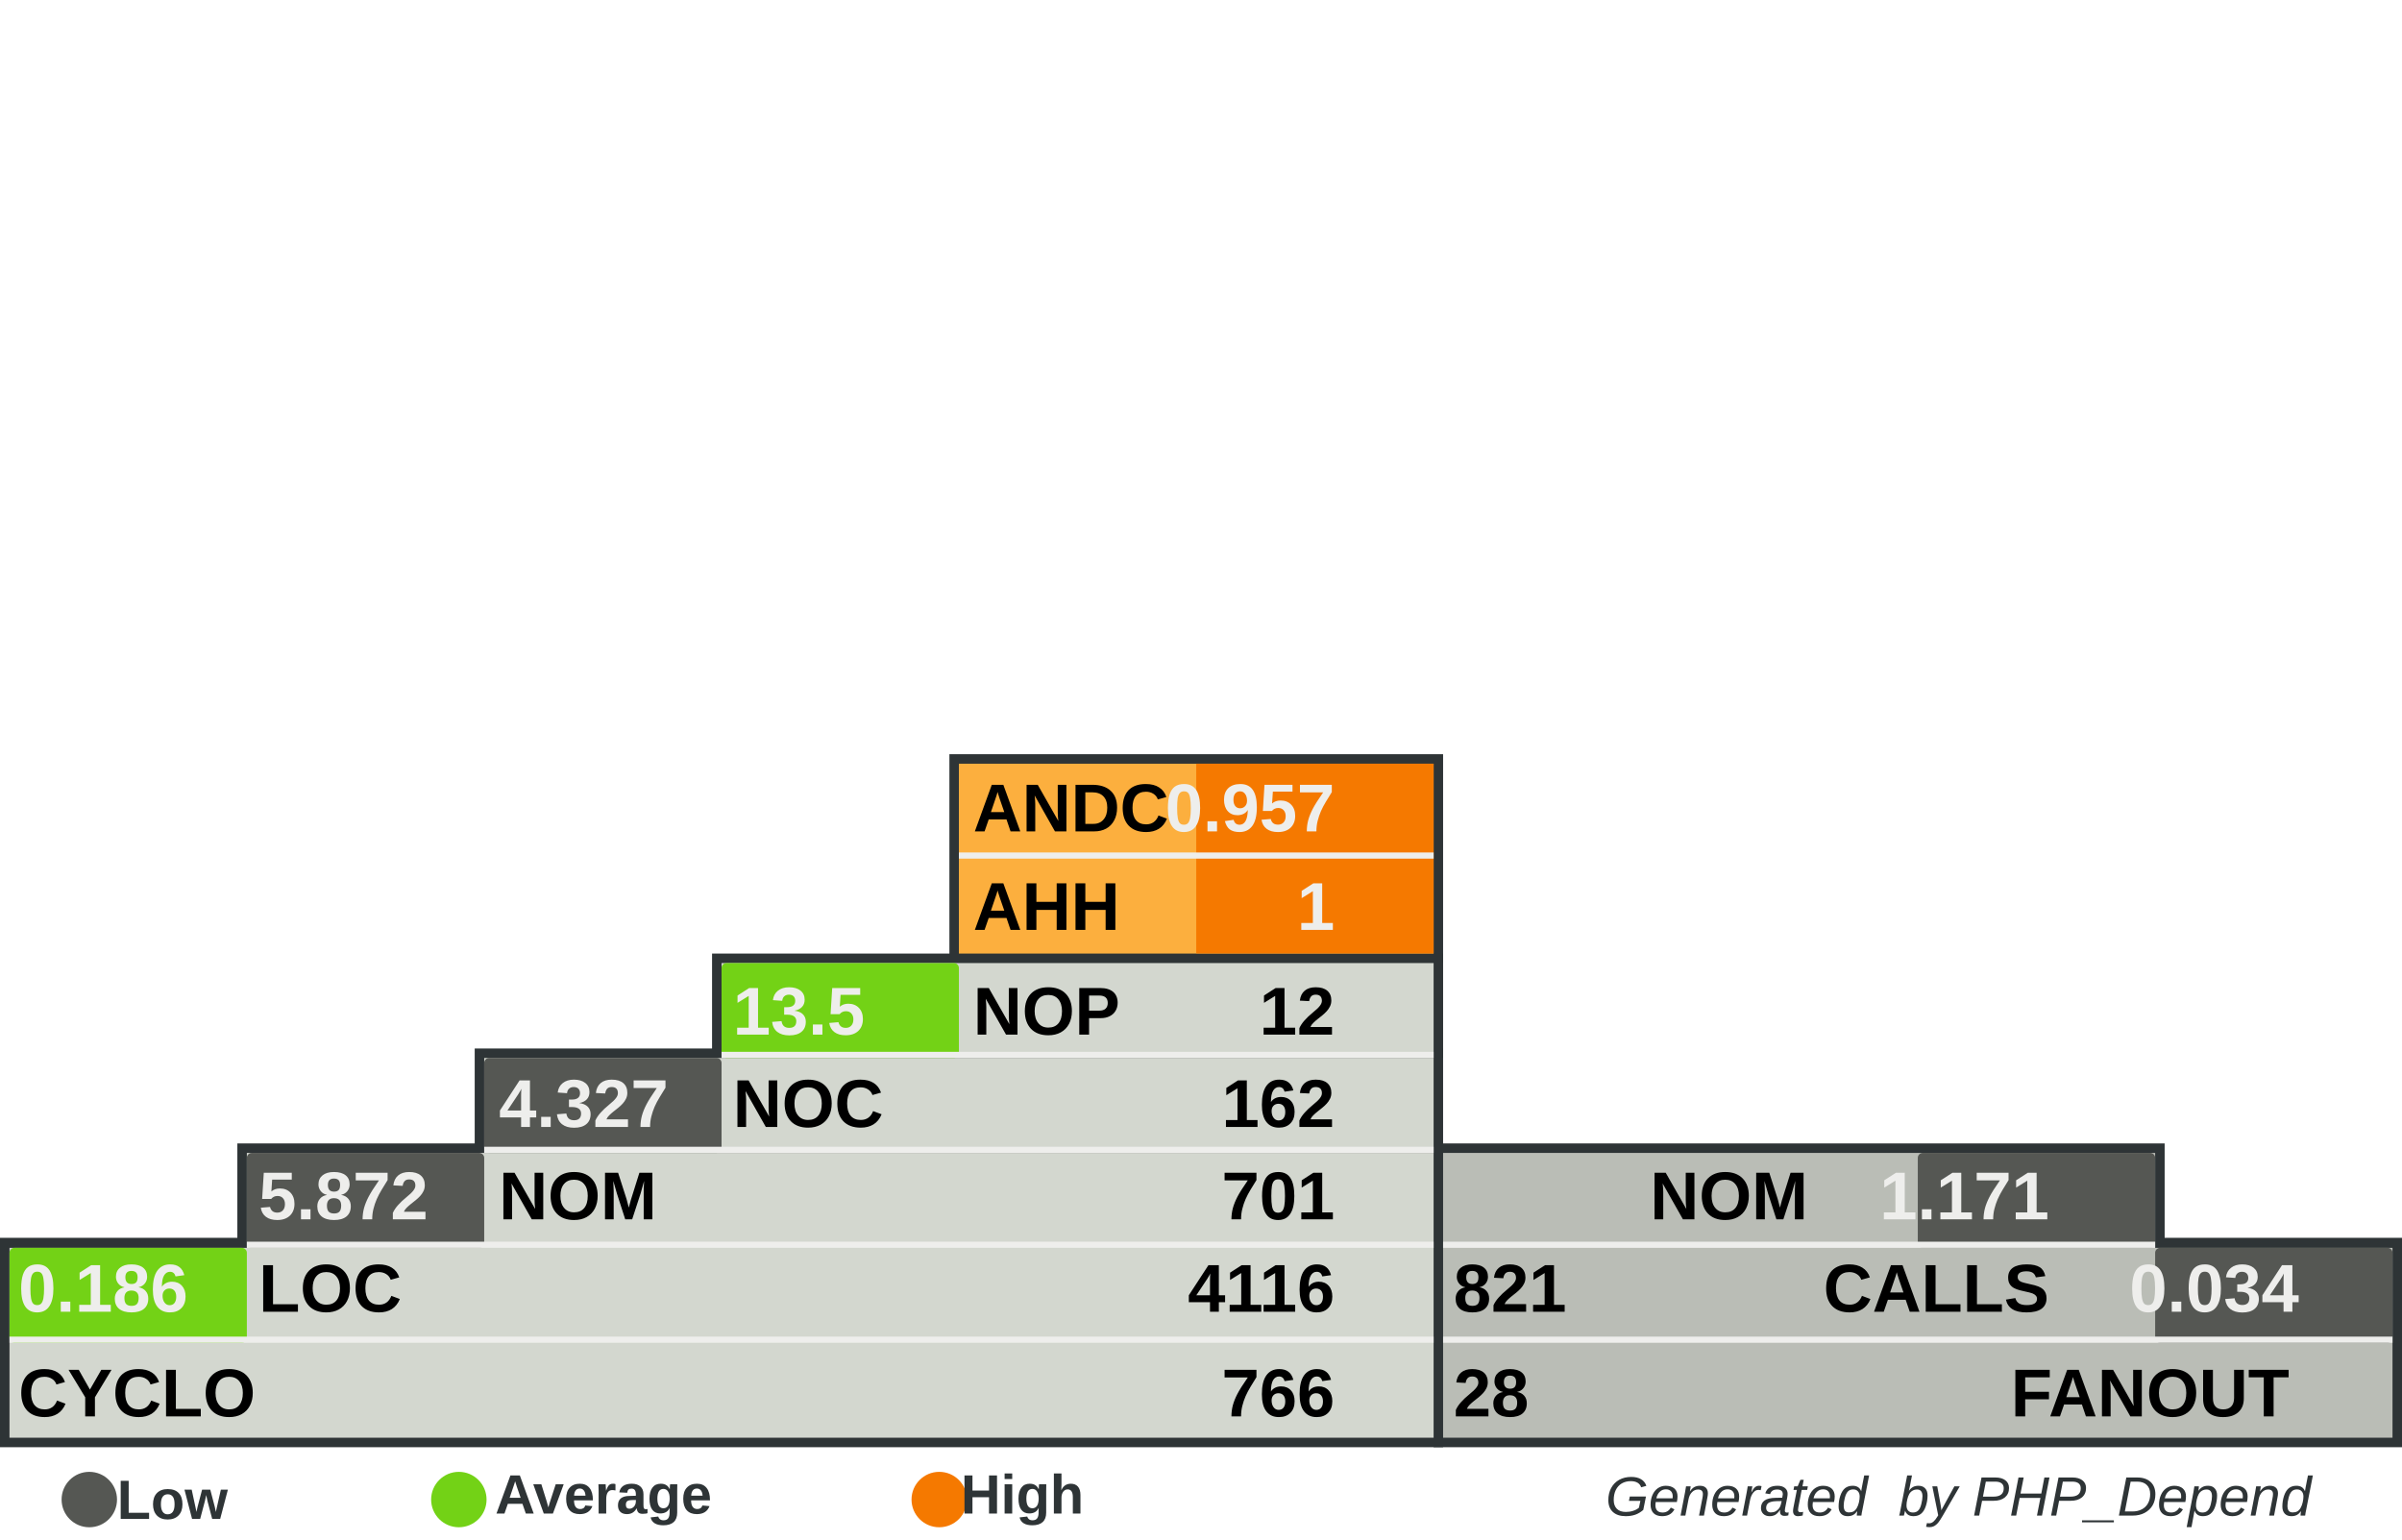
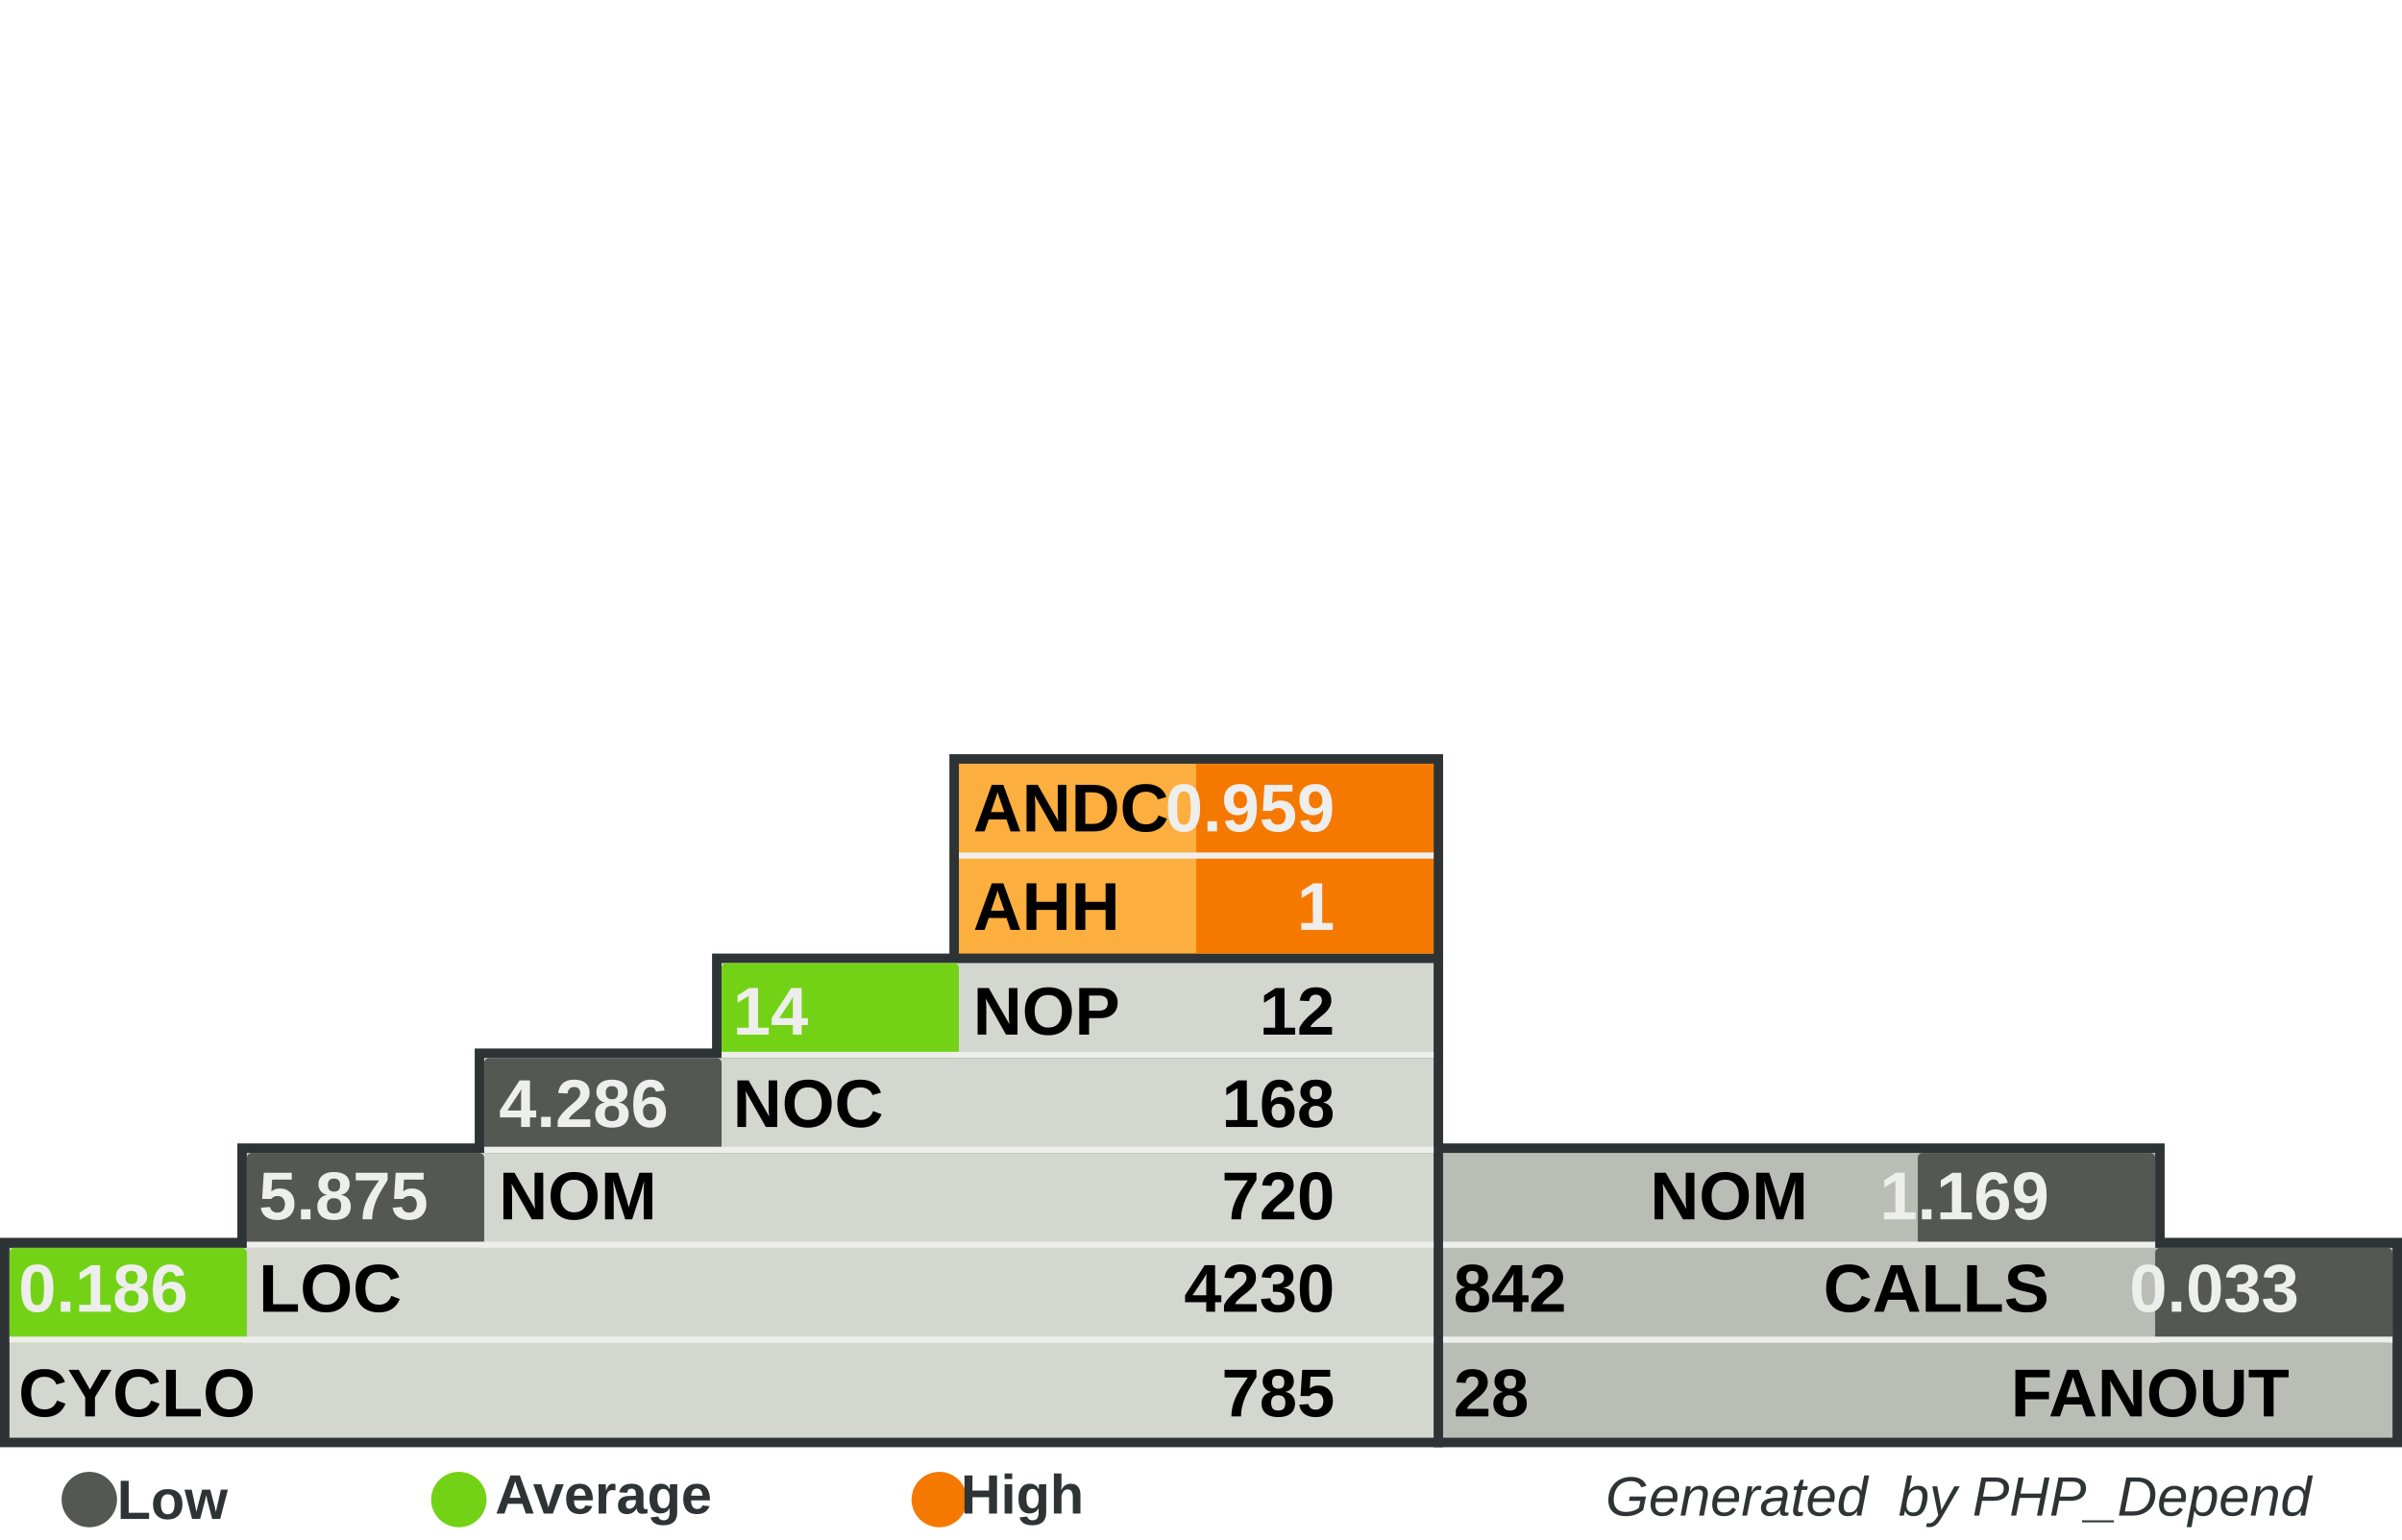
<svg xmlns="http://www.w3.org/2000/svg" width="390" height="250" id="svg5110" version="1.0">
  <defs id="defs5112">
    </defs>
  <g id="layer1">
    <rect style="fill:#555753" width="0" height="0" x="0" y="0" rx="0" ry="0" id="rect8982" xml:id="threshold.low" />
    <rect style="fill:#73d216" width="0" height="0" x="0" y="0" rx="0" ry="0" id="rect8983" xml:id="threshold.average" />
    <rect style="fill:#f57900" width="0" height="0" x="0" y="0" rx="0" ry="0" id="rect2834" xml:id="threshold.high" />
    <rect style="opacity:1;fill:#2e3436;fill-opacity:1;stroke:none;stroke-width:1;stroke-miterlimit:4;stroke-dasharray:none;stroke-opacity:1" id="rect4954" width="118.696" height="16.957" x="232.767" y="185.672" rx="2.978" ry="0" />
    <rect style="opacity:1;fill:#2e3436;fill-opacity:1;stroke:none;stroke-width:1;stroke-miterlimit:4;stroke-dasharray:none;stroke-opacity:1" id="rect4956" width="157.233" height="34" x="232.767" y="201" rx="3.945" ry="0" />
    <rect style="opacity:1;fill:#2e3436;fill-opacity:1;stroke:none;stroke-width:1;stroke-miterlimit:4;stroke-dasharray:none;stroke-opacity:1" id="rect4958" width="80.158" height="33.913" x="154.15" y="122.47" rx="2.011" ry="0" />
    <rect style="opacity:1;fill:#2e3436;fill-opacity:1;stroke:none;stroke-width:1;stroke-miterlimit:4;stroke-dasharray:none;stroke-opacity:1" id="rect4960" width="234.308" height="34" x="0" y="201" rx="5.879" ry="0" />
    <rect style="opacity:1;fill:#2e3436;fill-opacity:1;stroke:none;stroke-width:1;stroke-miterlimit:4;stroke-dasharray:none;stroke-opacity:1" id="rect4962" width="195.771" height="16.957" x="38.538" y="185.672" rx="4.912" ry="0" />
    <rect style="opacity:1;fill:#2e3436;fill-opacity:1;stroke:none;stroke-width:1;stroke-miterlimit:4;stroke-dasharray:none;stroke-opacity:1" id="rect4964" width="157.233" height="16.957" x="77.075" y="170.257" rx="3.945" ry="0" />
    <rect style="opacity:1;fill:#2e3436;fill-opacity:1;stroke:none;stroke-width:1;stroke-miterlimit:4;stroke-dasharray:none;stroke-opacity:1" id="rect4966" width="118.696" height="16.957" x="115.613" y="154.842" rx="2.978" ry="0" />
    <rect style="opacity:1;fill:#d3d7cf;fill-opacity:1;stroke:none;stroke-width:1;stroke-miterlimit:4;stroke-dasharray:none;stroke-opacity:1" id="rect4968" width="231.225" height="30.83" x="1.542" y="202.628" rx="5.801" ry="0" />
    <rect style="opacity:1;fill:#d3d7cf;fill-opacity:1;stroke:none;stroke-width:1;stroke-miterlimit:4;stroke-dasharray:none;stroke-opacity:1" id="rect4970" width="192.688" height="15.415" x="40.079" y="187.214" rx="4.834" ry="0" />
    <rect style="opacity:1;fill:#d3d7cf;fill-opacity:1;stroke:none;stroke-width:1;stroke-miterlimit:4;stroke-dasharray:none;stroke-opacity:1" id="rect4972" width="154.15" height="15.415" x="78.617" y="171.798" rx="3.868" ry="0" />
    <rect style="opacity:1;fill:#d3d7cf;fill-opacity:1;stroke:none;stroke-width:1;stroke-miterlimit:4;stroke-dasharray:none;stroke-opacity:1" id="rect4974" width="115.613" height="15.415" x="117.154" y="156.383" rx="2.901" ry="0" />
    <rect style="opacity:1;fill:#fcaf3e;fill-opacity:1;stroke:none;stroke-width:1;stroke-miterlimit:4;stroke-dasharray:none;stroke-opacity:1" id="rect4976" width="77.075" height="30.83" x="155.692" y="124.012" rx="1.934" ry="0" />
    <rect style="opacity:1;fill:#babdb6;fill-opacity:1;stroke:none;stroke-width:1;stroke-miterlimit:4;stroke-dasharray:none;stroke-opacity:1" id="rect4978" width="154.15" height="30.83" x="234.308" y="202.628" rx="3.868" ry="0" />
    <rect style="opacity:1;fill:#babdb6;fill-opacity:1;stroke:none;stroke-width:1;stroke-miterlimit:4;stroke-dasharray:none;stroke-opacity:1" id="rect4980" width="115.613" height="15.415" x="234.308" y="187.213" rx="2.901" ry="0" />
    <rect style="opacity:1;fill:#f57900;fill-opacity:1;stroke:none;stroke-width:1;stroke-miterlimit:4;stroke-dasharray:none;stroke-opacity:1" id="rect4982" xml:id="rect.andc" width="38.538" height="15.43" x="194.229" y="124.012" rx="0.967" ry="0" />
    <rect style="opacity:1;fill:#f57900;fill-opacity:1;stroke:none;stroke-width:1;stroke-miterlimit:4;stroke-dasharray:none;stroke-opacity:1" id="rect2851" xml:id="rect.ahh" width="38.538" height="15.4" x="194.229" y="139.412" rx="0.967" ry="0" />
    <rect style="opacity:1;fill:#73d216;fill-opacity:1;stroke:none;stroke-width:1;stroke-miterlimit:4;stroke-dasharray:none;stroke-opacity:1" id="rect4984" xml:id="rect.noc-nop" width="38.538" height="15.415" x="117.154" y="156.383" rx="0.806" />
    <rect style="opacity:1;fill:#555753;fill-opacity:1;stroke:none;stroke-width:1;stroke-miterlimit:4;stroke-dasharray:none;stroke-opacity:1" id="rect4986" xml:id="rect.nom-noc" width="38.538" height="15.415" x="78.617" y="171.798" rx="0.806" />
    <rect style="opacity:1;fill:#555753;fill-opacity:1;stroke:none;stroke-width:1;stroke-miterlimit:4;stroke-dasharray:none;stroke-opacity:1" id="rect4988" xml:id="rect.loc-nom" width="38.538" height="15.415" x="40.079" y="187.213" rx="0.806" />
    <rect style="opacity:1;fill:#73d216;fill-opacity:1;stroke:none;stroke-width:1;stroke-miterlimit:4;stroke-dasharray:none;stroke-opacity:1" id="rect4990" xml:id="rect.cyclo-loc" width="38.538" height="15.415" x="1.542" y="202.628" rx="0.806" />
    <rect style="opacity:1;fill:#555753;fill-opacity:1;stroke:none;stroke-width:1;stroke-miterlimit:4;stroke-dasharray:none;stroke-opacity:1" id="rect4992" xml:id="rect.calls-nom" width="38.538" height="15.415" x="311.383" y="187.213" rx="0.806" />
    <rect style="opacity:1;fill:#555753;fill-opacity:1;stroke:none;stroke-width:1;stroke-miterlimit:4;stroke-dasharray:none;stroke-opacity:1" id="rect4994" xml:id="rect.fanout-calls" width="38.538" height="15.415" x="349.921" y="202.628" rx="0.806" />
    <rect style="opacity:1;fill:#eeeeec;fill-opacity:1;stroke:none;stroke-width:1;stroke-miterlimit:4;stroke-dasharray:none;stroke-opacity:1" id="rect4996" width="231.225" height="1" x="1.542" y="217.043" rx="5.801" ry="0" />
    <rect style="opacity:1;fill:#eeeeec;fill-opacity:1;stroke:none;stroke-width:1;stroke-miterlimit:4;stroke-dasharray:none;stroke-opacity:1" id="rect4998" width="192.688" height="1" x="40.079" y="201.628" rx="4.834" ry="0" />
    <rect style="opacity:1;fill:#eeeeec;fill-opacity:1;stroke:none;stroke-width:1;stroke-miterlimit:4;stroke-dasharray:none;stroke-opacity:1" id="rect5000" width="154.15" height="1" x="78.617" y="186.213" rx="3.868" ry="0" />
    <rect style="opacity:1;fill:#eeeeec;fill-opacity:1;stroke:none;stroke-width:1;stroke-miterlimit:4;stroke-dasharray:none;stroke-opacity:1" id="rect5002" width="115.613" height="1" x="117.154" y="170.798" rx="2.901" ry="0" />
    <rect style="opacity:1;fill:#eeeeec;fill-opacity:1;stroke:none;stroke-width:1;stroke-miterlimit:4;stroke-dasharray:none;stroke-opacity:1" id="rect5004" width="115.613" height="1" x="234.308" y="201.628" rx="2.901" ry="0" />
    <rect style="opacity:1;fill:#eeeeec;fill-opacity:1;stroke:none;stroke-width:1;stroke-miterlimit:4;stroke-dasharray:none;stroke-opacity:1" id="rect5006" width="154.15" height="1" x="234.308" y="217.043" rx="3.868" ry="0" />
    <rect style="opacity:1;fill:#eeeeec;fill-opacity:1;stroke:none;stroke-width:1;stroke-miterlimit:4;stroke-dasharray:none;stroke-opacity:1" id="rect5008" width="77.075" height="1" x="155.692" y="138.427" rx="1.934" ry="0" />
    <text xml:space="preserve" style="font-size:11px;font-style:normal;font-variant:normal;font-weight:bold;font-stretch:normal;fill:#000000;fill-opacity:1;stroke:none;stroke-width:1px;stroke-linecap:butt;stroke-linejoin:miter;stroke-opacity:1;font-family:Arial" x="158" y="135" title="Average Number of Derived Classes" id="text5010">
      <tspan title="Average Number of Derived Classes" id="tspan5012" x="158" y="135">ANDC</tspan>
    </text>
    <text xml:space="preserve" style="font-size:11px;font-style:normal;font-variant:normal;font-weight:bold;font-stretch:normal;fill:#000000;fill-opacity:1;stroke:none;stroke-width:1px;stroke-linecap:butt;stroke-linejoin:miter;stroke-opacity:1;font-family:Arial" x="158" y="151" title="Average Hierarchy Height" id="text5014">
      <tspan title="Average Hierarchy Height" id="tspan5016" x="158" y="151">AHH</tspan>
    </text>
    <text xml:space="preserve" style="font-size:11px;font-style:normal;font-variant:normal;font-weight:bold;font-stretch:normal;fill:#000000;fill-opacity:1;stroke:none;stroke-width:1px;stroke-linecap:butt;stroke-linejoin:miter;stroke-opacity:1;font-family:Arial" x="158" y="168" title="Number Of Packages" id="text5018">
      <tspan title="Number Of Packages" id="tspan5020" x="158" y="168">NOP</tspan>
    </text>
    <text xml:space="preserve" style="font-size:11px;font-style:normal;font-variant:normal;font-weight:bold;font-stretch:normal;fill:#000000;fill-opacity:1;stroke:none;stroke-width:1px;stroke-linecap:butt;stroke-linejoin:miter;stroke-opacity:1;font-family:Arial" x="119" y="183" id="text5022" title="Number Of Classes" transform="scale(0.9999985,1.000001)">
      <tspan title="Number Of Classes" id="tspan5024" x="119" y="183">NOC</tspan>
    </text>
    <text xml:space="preserve" style="font-size:11px;font-style:normal;font-variant:normal;font-weight:bold;font-stretch:normal;fill:#000000;fill-opacity:1;stroke:none;stroke-width:1px;stroke-linecap:butt;stroke-linejoin:miter;stroke-opacity:1;font-family:Arial" x="81" y="198" id="text5026" title="Number Of Methods (Methods+Functions)" transform="scale(0.9999985,1.000001)">
      <tspan title="Number Of Methods (Methods+Functions)" id="tspan5028" x="81" y="198">NOM</tspan>
    </text>
    <text xml:space="preserve" style="font-size:11px;font-style:normal;font-variant:normal;font-weight:bold;font-stretch:normal;fill:#000000;fill-opacity:1;stroke:none;stroke-width:1px;stroke-linecap:butt;stroke-linejoin:miter;stroke-opacity:1;font-family:Arial" x="42" y="213" id="text5030" title="Lines Of Code (Non Comment and Non Whitespace Lines)" transform="scale(0.9999985,1.000001)">
      <tspan title="Lines Of Code (Non Comment and Non Whitespace Lines)" id="tspan5032" x="42" y="213">LOC</tspan>
    </text>
    <text xml:space="preserve" style="font-size:11px;font-style:normal;font-variant:normal;font-weight:bold;font-stretch:normal;fill:#000000;fill-opacity:1;stroke:none;stroke-width:1px;stroke-linecap:butt;stroke-linejoin:miter;stroke-opacity:1;font-family:Arial" x="3" y="230" id="text5034" title="Cyclomatic Complexity" transform="scale(0.9999985,1.000001)">
      <tspan title="Cyclomatic Complexity" id="tspan5036" x="3" y="230">CYCLO</tspan>
    </text>
    <text xml:space="preserve" style="font-size:11px;font-style:normal;font-variant:normal;font-weight:bold;font-stretch:normal;text-align:end;text-anchor:end;fill:#000000;fill-opacity:1;stroke:none;stroke-width:1px;stroke-linecap:butt;stroke-linejoin:miter;stroke-opacity:1;font-family:Arial" x="308.858" y="198" id="text5038" title="Number Of Methods (Methods+Functions)" transform="scale(0.9999985,1.000001)">
      <tspan title="Number Of Methods (Methods+Functions)" id="tspan5040" x="308.858" y="198">NOM</tspan>
    </text>
    <text xml:space="preserve" style="font-size:11px;font-style:normal;font-variant:normal;font-weight:bold;font-stretch:normal;text-anchor:end;fill:#000000;fill-opacity:1;stroke:none;stroke-width:1px;stroke-linecap:butt;stroke-linejoin:miter;stroke-opacity:1;font-family:Arial" x="348" y="213" id="text5042" title="Number of Operation Calls" transform="scale(0.9999985,1.000001)">
      <tspan title="Number of Operation Calls" id="tspan5044" x="348" y="213">CALLS</tspan>
    </text>
    <text xml:space="preserve" style="font-size:11px;font-style:normal;font-variant:normal;font-weight:bold;font-stretch:normal;text-anchor:end;fill:#000000;fill-opacity:1;stroke:none;stroke-width:1px;stroke-linecap:butt;stroke-linejoin:miter;stroke-opacity:1;font-family:Arial" x="387" y="230" id="text5046" title="Number of Called Classes" transform="scale(0.9999985,1.000001)">
      <tspan title="Number of Called Classes" id="tspan5048" x="387" y="230">FANOUT</tspan>
    </text>
    <text xml:space="preserve" style="font-size:11px;font-style:normal;font-variant:normal;font-weight:bold;font-stretch:normal;fill:#000000;fill-opacity:1;stroke:none;stroke-width:1px;stroke-linecap:butt;stroke-linejoin:miter;stroke-opacity:1;font-family:Arial" title="Number of Called Classes" x="236" y="230" id="text5050" transform="scale(0.9999985,1.000001)">
      <tspan title="Number of Called Classes" id="tspan5052" xml:id="pdepend.fanout" x="236" y="230">28</tspan>
    </text>
    <text xml:space="preserve" style="font-size:11px;font-style:normal;font-variant:normal;font-weight:bold;font-stretch:normal;fill:#000000;fill-opacity:1;stroke:none;stroke-width:1px;stroke-linecap:butt;stroke-linejoin:miter;stroke-opacity:1;font-family:Arial" title="Number of Operation Calls" x="236" y="213" id="text5054" transform="scale(0.9999985,1.000001)">
-       <tspan title="Number of Operation Calls" id="tspan5056" xml:id="pdepend.calls" x="236" y="213">821</tspan>
+       <tspan title="Number of Operation Calls" id="tspan5056" xml:id="pdepend.calls" x="236" y="213">842</tspan>
    </text>
    <text xml:space="preserve" style="font-size:11px;font-style:normal;font-variant:normal;font-weight:bold;font-stretch:normal;text-anchor:end;fill:#000000;fill-opacity:1;stroke:none;stroke-width:1px;stroke-linecap:butt;stroke-linejoin:miter;stroke-opacity:1;font-family:Arial" title="Cyclomatic Complexity" x="232" y="230" id="text5058" transform="scale(0.9999985,1.000001)">
-       <tspan title="Cyclomatic Complexity" id="tspan5060" xml:id="pdepend.cyclo" x="232" y="230">766</tspan>
+       <tspan title="Cyclomatic Complexity" id="tspan5060" xml:id="pdepend.cyclo" x="232" y="230">785</tspan>
    </text>
    <text xml:space="preserve" style="font-size:11px;font-style:normal;font-variant:normal;font-weight:bold;font-stretch:normal;text-anchor:end;fill:#000000;fill-opacity:1;stroke:none;stroke-width:1px;stroke-linecap:butt;stroke-linejoin:miter;stroke-opacity:1;font-family:Arial" title="Lines Of Code (Non Comment and Non Whitespace Lines)" x="232" y="213" id="text5062" transform="scale(0.9999985,1.000001)">
-       <tspan xml:id="pdepend.loc" title="Lines Of Code (Non Comment and Non Whitespace Lines)" id="tspan5064" x="232" y="213">4116</tspan>
+       <tspan xml:id="pdepend.loc" title="Lines Of Code (Non Comment and Non Whitespace Lines)" id="tspan5064" x="232" y="213">4230</tspan>
    </text>
    <text xml:space="preserve" style="font-size:11px;font-style:normal;font-variant:normal;font-weight:bold;font-stretch:normal;text-anchor:end;fill:#000000;fill-opacity:1;stroke:none;stroke-width:1px;stroke-linecap:butt;stroke-linejoin:miter;stroke-opacity:1;font-family:Arial" title="Number Of Methods (Methods+Functions)" x="232" y="198" id="text5066" transform="scale(0.9999985,1.000001)">
-       <tspan title="Number Of Methods (Methods+Functions)" id="tspan5068" xml:id="pdepend.nom" x="232" y="198">701</tspan>
+       <tspan title="Number Of Methods (Methods+Functions)" id="tspan5068" xml:id="pdepend.nom" x="232" y="198">720</tspan>
    </text>
    <text xml:space="preserve" style="font-size:11px;font-style:normal;font-variant:normal;font-weight:bold;font-stretch:normal;text-anchor:end;fill:#000000;fill-opacity:1;stroke:none;stroke-width:1px;stroke-linecap:butt;stroke-linejoin:miter;stroke-opacity:1;font-family:Arial" title="Number Of Packages" x="232" y="168" id="text5070" transform="scale(0.9999985,1.000001)">
      <tspan title="Number Of Packages" id="tspan5072" xml:id="pdepend.nop" x="232" y="168">12</tspan>
    </text>
    <text xml:space="preserve" style="font-size:11px;font-style:normal;font-variant:normal;font-weight:bold;font-stretch:normal;text-anchor:end;fill:#000000;fill-opacity:1;stroke:none;stroke-width:1px;stroke-linecap:butt;stroke-linejoin:miter;stroke-opacity:1;font-family:Arial" title="Number Of Classes" x="232" y="183" id="text5074" transform="scale(0.9999985,1.000001)">
-       <tspan title="Number Of Classes" id="tspan5076" xml:id="pdepend.noc" x="232" y="183">162</tspan>
+       <tspan title="Number Of Classes" id="tspan5076" xml:id="pdepend.noc" x="232" y="183">168</tspan>
    </text>
    <text xml:space="preserve" style="font-size:11px;font-style:normal;font-variant:normal;font-weight:bold;font-stretch:normal;text-anchor:end;fill:#eeeeec;fill-opacity:1;stroke:none;stroke-width:1px;stroke-linecap:butt;stroke-linejoin:miter;stroke-opacity:1;font-family:Arial" title="Average Number of Derived Classes" x="232" y="135" id="text5078" transform="scale(0.9999985,1.000001)">
-       <tspan title="Average Number of Derived Classes" id="tspan5080" xml:id="pdepend.andc" x="232" y="135">0.957</tspan>
+       <tspan title="Average Number of Derived Classes" id="tspan5080" xml:id="pdepend.andc" x="232" y="135">0.959</tspan>
    </text>
    <text xml:space="preserve" style="font-size:11px;font-style:normal;font-variant:normal;font-weight:bold;font-stretch:normal;text-anchor:end;fill:#eeeeec;fill-opacity:1;stroke:none;stroke-width:1px;stroke-linecap:butt;stroke-linejoin:miter;stroke-opacity:1;font-family:Arial" title="Average Hierarchy Height" x="232" y="151" id="text5082" transform="scale(0.9999985,1.000001)">
      <tspan title="Average Hierarchy Height" id="tspan5084" xml:id="pdepend.ahh" x="232" y="151">1</tspan>
    </text>
    <text xml:space="preserve" style="font-size:11px;font-style:normal;font-variant:normal;font-weight:bold;font-stretch:normal;fill:#eeeeec;fill-opacity:1;stroke:none;stroke-width:1px;stroke-linecap:butt;stroke-linejoin:miter;stroke-opacity:1;font-family:Arial" title="Ratio: Number of Classes / Number of Packages" x="119" y="168" id="text5086" transform="scale(0.9999985,1.000001)">
-       <tspan title="Ratio: Number of Classes / Number of Packages" id="tspan5088" xml:id="pdepend.noc-nop" x="119" y="168">13.5</tspan>
+       <tspan title="Ratio: Number of Classes / Number of Packages" id="tspan5088" xml:id="pdepend.noc-nop" x="119" y="168">14</tspan>
    </text>
    <text xml:space="preserve" style="font-size:11px;font-style:normal;font-variant:normal;font-weight:bold;font-stretch:normal;fill:#eeeeec;fill-opacity:1;stroke:none;stroke-width:1px;stroke-linecap:butt;stroke-linejoin:miter;stroke-opacity:1;font-family:Arial" title="Ratio: Number of Methods / Number of Classes" x="81" y="183" id="text5090" transform="scale(0.9999985,1.000001)">
-       <tspan title="Ratio: Number of Methods / Number of Classes" id="tspan5092" xml:id="pdepend.nom-noc" x="81" y="183">4.327</tspan>
+       <tspan title="Ratio: Number of Methods / Number of Classes" id="tspan5092" xml:id="pdepend.nom-noc" x="81" y="183">4.286</tspan>
    </text>
    <text xml:space="preserve" style="font-size:11px;font-style:normal;font-variant:normal;font-weight:bold;font-stretch:normal;fill:#eeeeec;fill-opacity:1;stroke:none;stroke-width:1px;stroke-linecap:butt;stroke-linejoin:miter;stroke-opacity:1;font-family:Arial" title="Ratio: Lines of Code / Number of Methods" x="42" y="198" id="text5094" transform="scale(0.9999985,1.000001)">
-       <tspan title="Ratio: Lines of Code / Number of Methods" id="tspan5096" xml:id="pdepend.loc-nom" x="42" y="198">5.872</tspan>
+       <tspan title="Ratio: Lines of Code / Number of Methods" id="tspan5096" xml:id="pdepend.loc-nom" x="42" y="198">5.875</tspan>
    </text>
    <text xml:space="preserve" style="font-size:11px;font-style:normal;font-variant:normal;font-weight:bold;font-stretch:normal;fill:#eeeeec;fill-opacity:1;stroke:none;stroke-width:1px;stroke-linecap:butt;stroke-linejoin:miter;stroke-opacity:1;font-family:Arial" title="Ratio: Cyclomatic Complexity / Lines of Code" x="3" y="213" id="text5098" transform="scale(0.9999985,1.000001)">
      <tspan title="Ratio: Cyclomatic Complexity / Lines of Code" id="tspan5100" xml:id="pdepend.cyclo-loc" x="3" y="213">0.186</tspan>
    </text>
    <text xml:space="preserve" style="font-size:11px;font-style:normal;font-variant:normal;font-weight:bold;font-stretch:normal;text-anchor:end;fill:#eeeeec;fill-opacity:1;stroke:none;stroke-width:1px;stroke-linecap:butt;stroke-linejoin:miter;stroke-opacity:1;font-family:Arial" title="Ratio: Number of Called Classes(FANOUT) / Number of Operation Calls" x="388.563" y="213" id="text5102" transform="scale(0.9999985,1.000001)">
-       <tspan title="Ratio: Number of Called Classes(FANOUT) / Number of Operation Calls" id="tspan5104" xml:id="pdepend.fanout-calls" x="388.563" y="213">0.034</tspan>
+       <tspan title="Ratio: Number of Called Classes(FANOUT) / Number of Operation Calls" id="tspan5104" xml:id="pdepend.fanout-calls" x="388.563" y="213">0.033</tspan>
    </text>
    <text xml:space="preserve" style="font-size:11px;font-style:normal;font-variant:normal;font-weight:bold;font-stretch:normal;text-anchor:end;fill:#eeeeec;fill-opacity:1;stroke:none;stroke-width:1px;stroke-linecap:butt;stroke-linejoin:miter;stroke-opacity:1;font-family:Arial" title="Ratio: Number of Operation Calls / Number of Methods (Methods+Functions)" x="348" y="198" id="text5106" transform="scale(0.9999985,1.000001)">
-       <tspan title="Ratio: Number of Operation Calls / Number of Methods (Methods+Functions)" id="tspan5108" xml:id="pdepend.calls-nom" x="348" y="198">1.171</tspan>
+       <tspan title="Ratio: Number of Operation Calls / Number of Methods (Methods+Functions)" id="tspan5108" xml:id="pdepend.calls-nom" x="348" y="198">1.169</tspan>
    </text>
    <text xml:space="preserve" style="font-size:8px;font-style:normal;font-variant:normal;font-weight:bold;font-stretch:normal;text-align:end;text-anchor:end;fill:#2e3436;fill-opacity:1;stroke:none;stroke-width:1px;stroke-linecap:butt;stroke-linejoin:miter;stroke-opacity:1;font-family:Arial" x="386.395" y="246.106" id="text2692">
      <tspan id="tspan2694" x="386.395" y="246.106" style="font-size:9px;font-style:italic;font-variant:normal;font-weight:normal;font-stretch:normal;text-align:end;text-anchor:end;fill:#2e3436;font-family:Arial;">Generated  by PHP_Depend</tspan>
    </text>
    <path style="opacity:1;fill:#555753;fill-opacity:1;stroke:none;stroke-width:1;stroke-miterlimit:4;stroke-dasharray:none;stroke-opacity:1" id="path3780" d="M 65.333,285.667 A 12,10.333 0 1 1 41.333,285.667 A 12,10.333 0 1 1 65.333,285.667 z" transform="matrix(0.375,0,0,0.4354839,-5.5,119.0968)" />
    <text xml:space="preserve" style="font-size:8px;font-style:normal;font-weight:bold;text-align:center;text-anchor:middle;fill:#2e3436;fill-opacity:1;stroke:none;stroke-width:1px;stroke-linecap:butt;stroke-linejoin:miter;stroke-opacity:1;font-family:URW Chancery L;" x="32.387" y="246.642" id="text3782">
      <tspan id="tspan3784" x="32.387" y="246.642" style="font-size:9px;font-style:normal;font-variant:normal;font-weight:bold;font-stretch:normal;fill:#2e3436;font-family:Arial;">Low</tspan>
    </text>
    <path style="opacity:1;fill:#73d216;fill-opacity:1;stroke:none;stroke-width:1;stroke-miterlimit:4;stroke-dasharray:none;stroke-opacity:1" id="path3786" d="M 65.333,285.667 A 12,10.333 0 1 1 41.333,285.667 A 12,10.333 0 1 1 65.333,285.667 z" transform="matrix(0.375,0,0,0.4354839,54.5,119.0968)" />
    <text xml:space="preserve" style="font-size:8px;font-style:normal;font-weight:bold;text-align:center;text-anchor:middle;fill:#2e3436;fill-opacity:1;stroke:none;stroke-width:1px;stroke-linecap:butt;stroke-linejoin:miter;stroke-opacity:1;font-family:URW Chancery L;" x="102.387" y="245.774" id="text3788">
      <tspan id="tspan3790" x="102.387" y="245.774" style="font-size:9px;font-style:normal;font-variant:normal;font-weight:bold;font-stretch:normal;fill:#2e3436;font-family:Arial;">Average</tspan>
    </text>
    <path style="opacity:1;fill:#f57900;fill-opacity:1;stroke:none;stroke-width:1;stroke-miterlimit:4;stroke-dasharray:none;stroke-opacity:1" id="path3792" d="M 65.333,285.667 A 12,10.333 0 1 1 41.333,285.667 A 12,10.333 0 1 1 65.333,285.667 z" transform="matrix(0.375,0,0,0.4354839,132.5,119.0968)" />
    <text xml:space="preserve" style="font-size:8px;font-style:normal;font-weight:bold;text-align:center;text-anchor:middle;fill:#2e3436;fill-opacity:1;stroke:none;stroke-width:1px;stroke-linecap:butt;stroke-linejoin:miter;stroke-opacity:1;font-family:URW Chancery L;" x="170.387" y="245.774" id="text3794">
      <tspan id="tspan3796" x="170.387" y="245.774" style="font-size:9px;font-style:normal;font-variant:normal;font-weight:bold;font-stretch:normal;fill:#2e3436;font-family:Arial;">High</tspan>
    </text>
  </g>
</svg>
